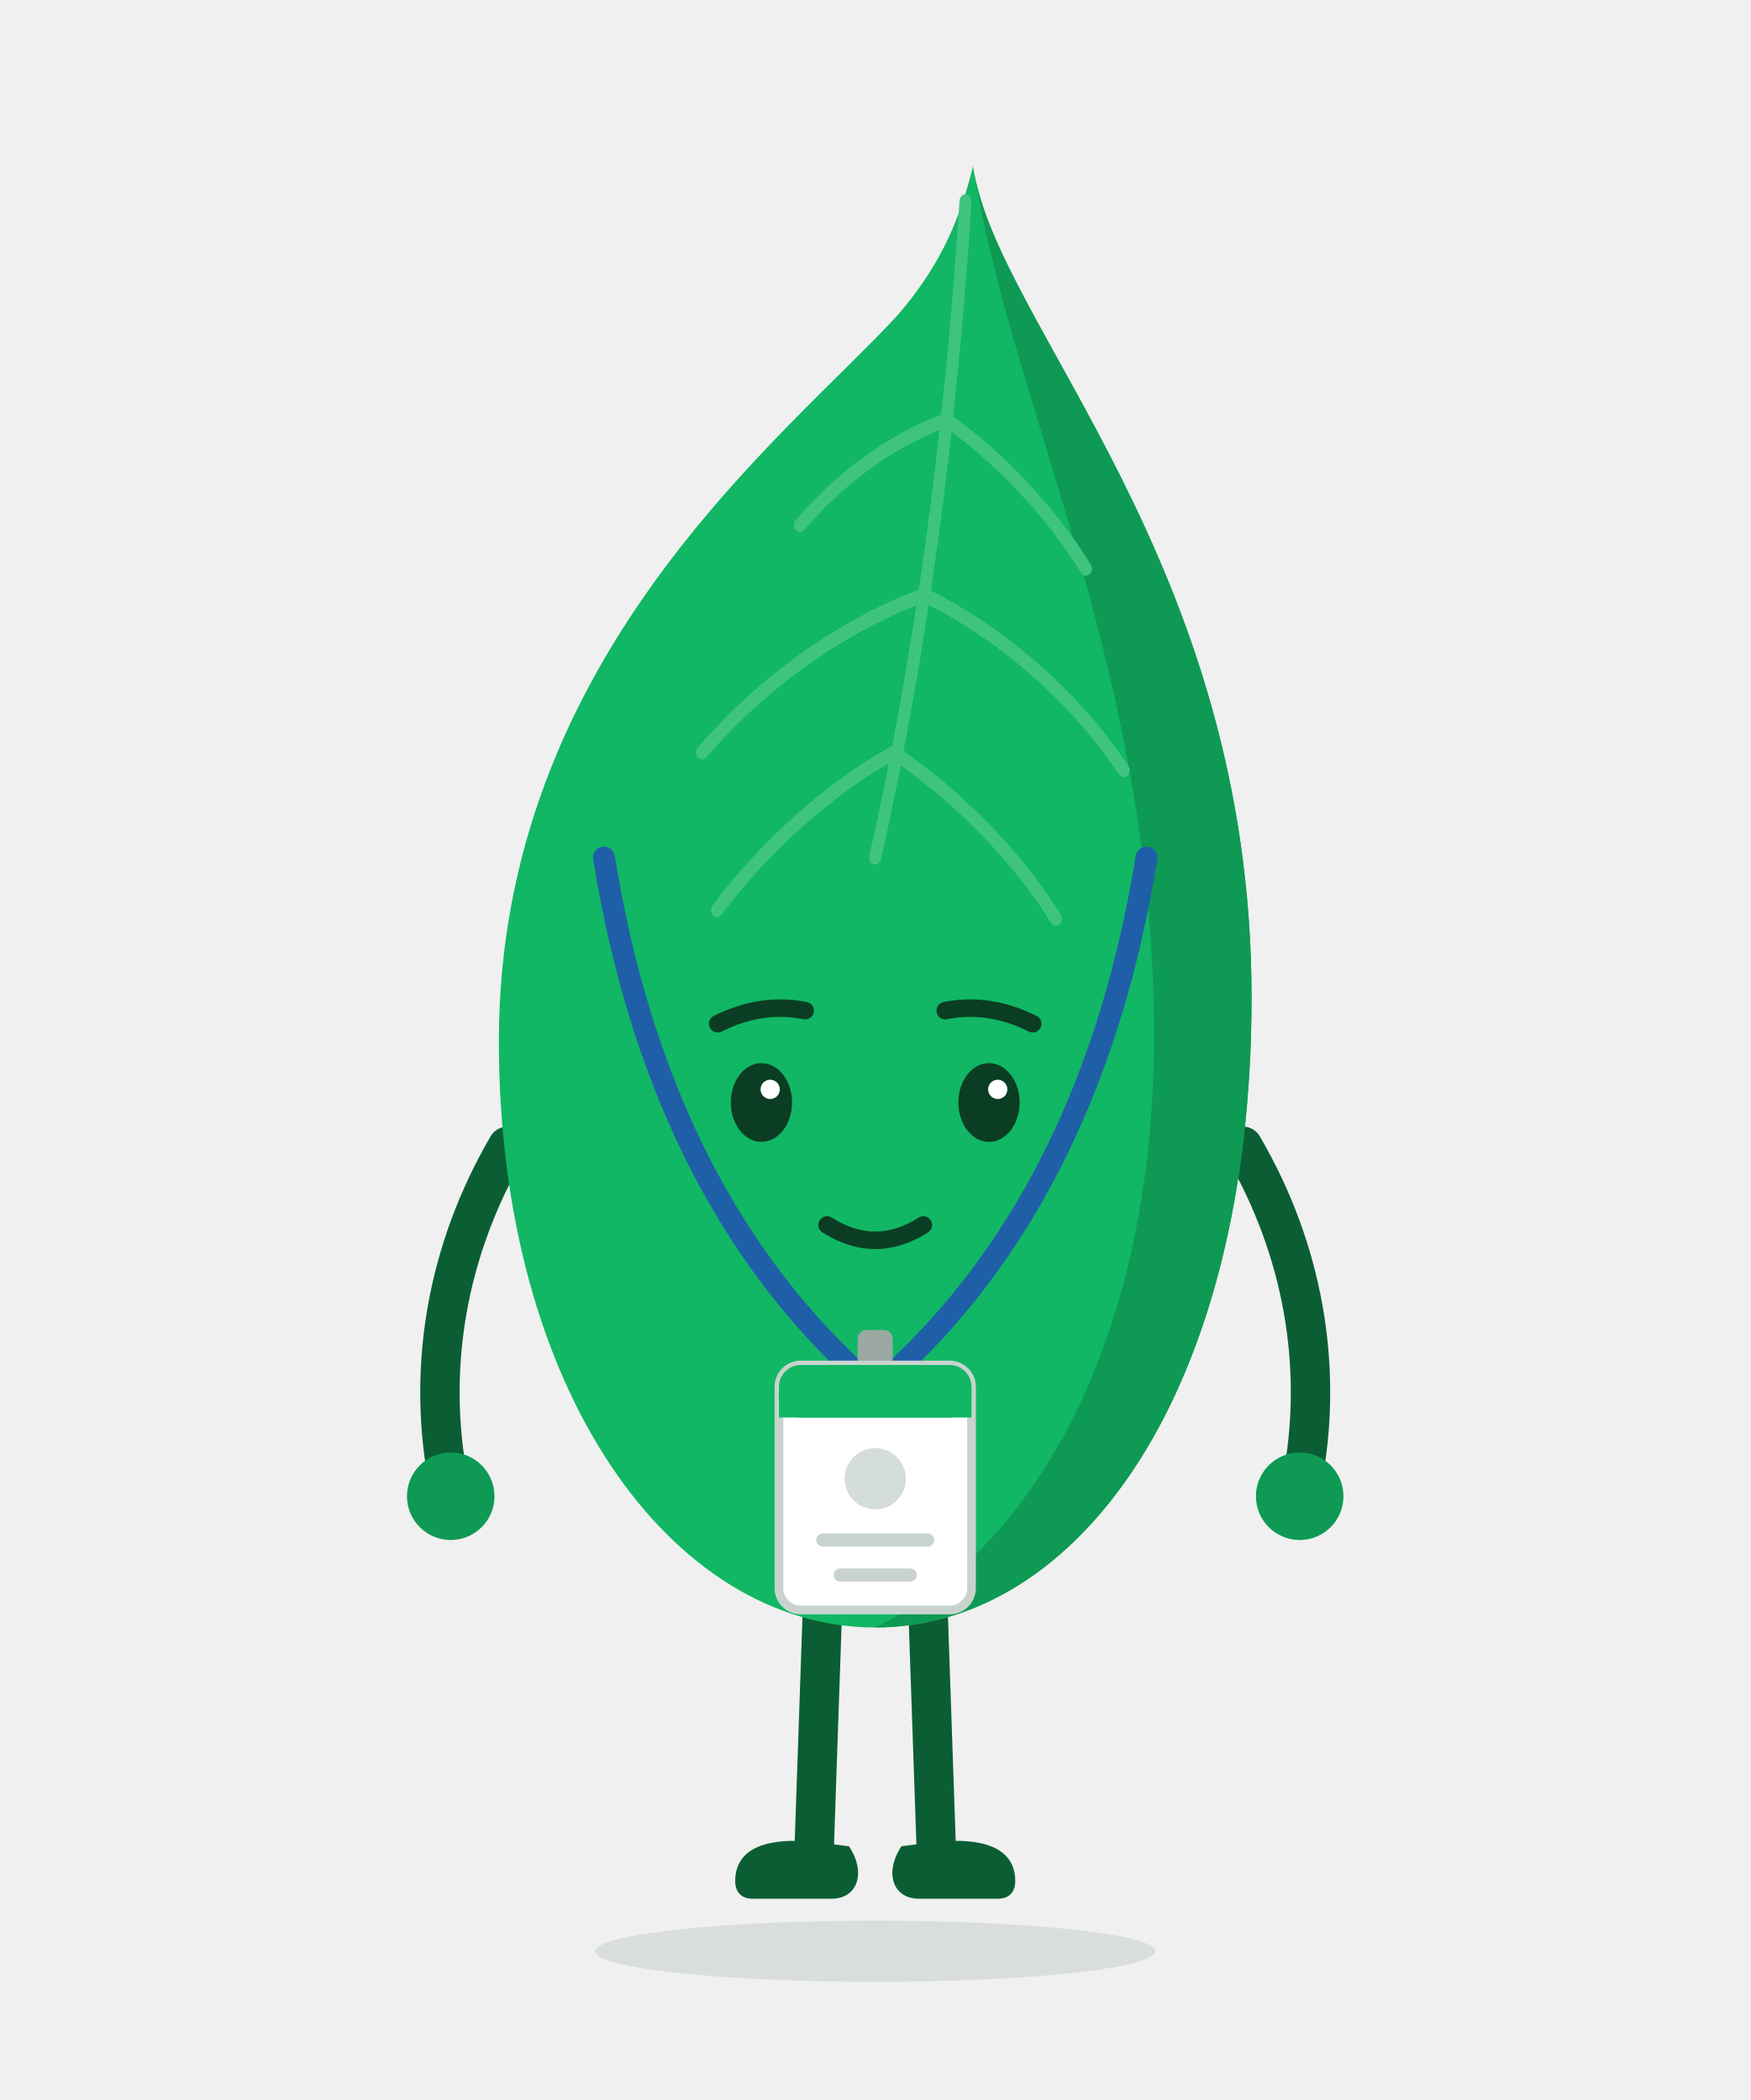
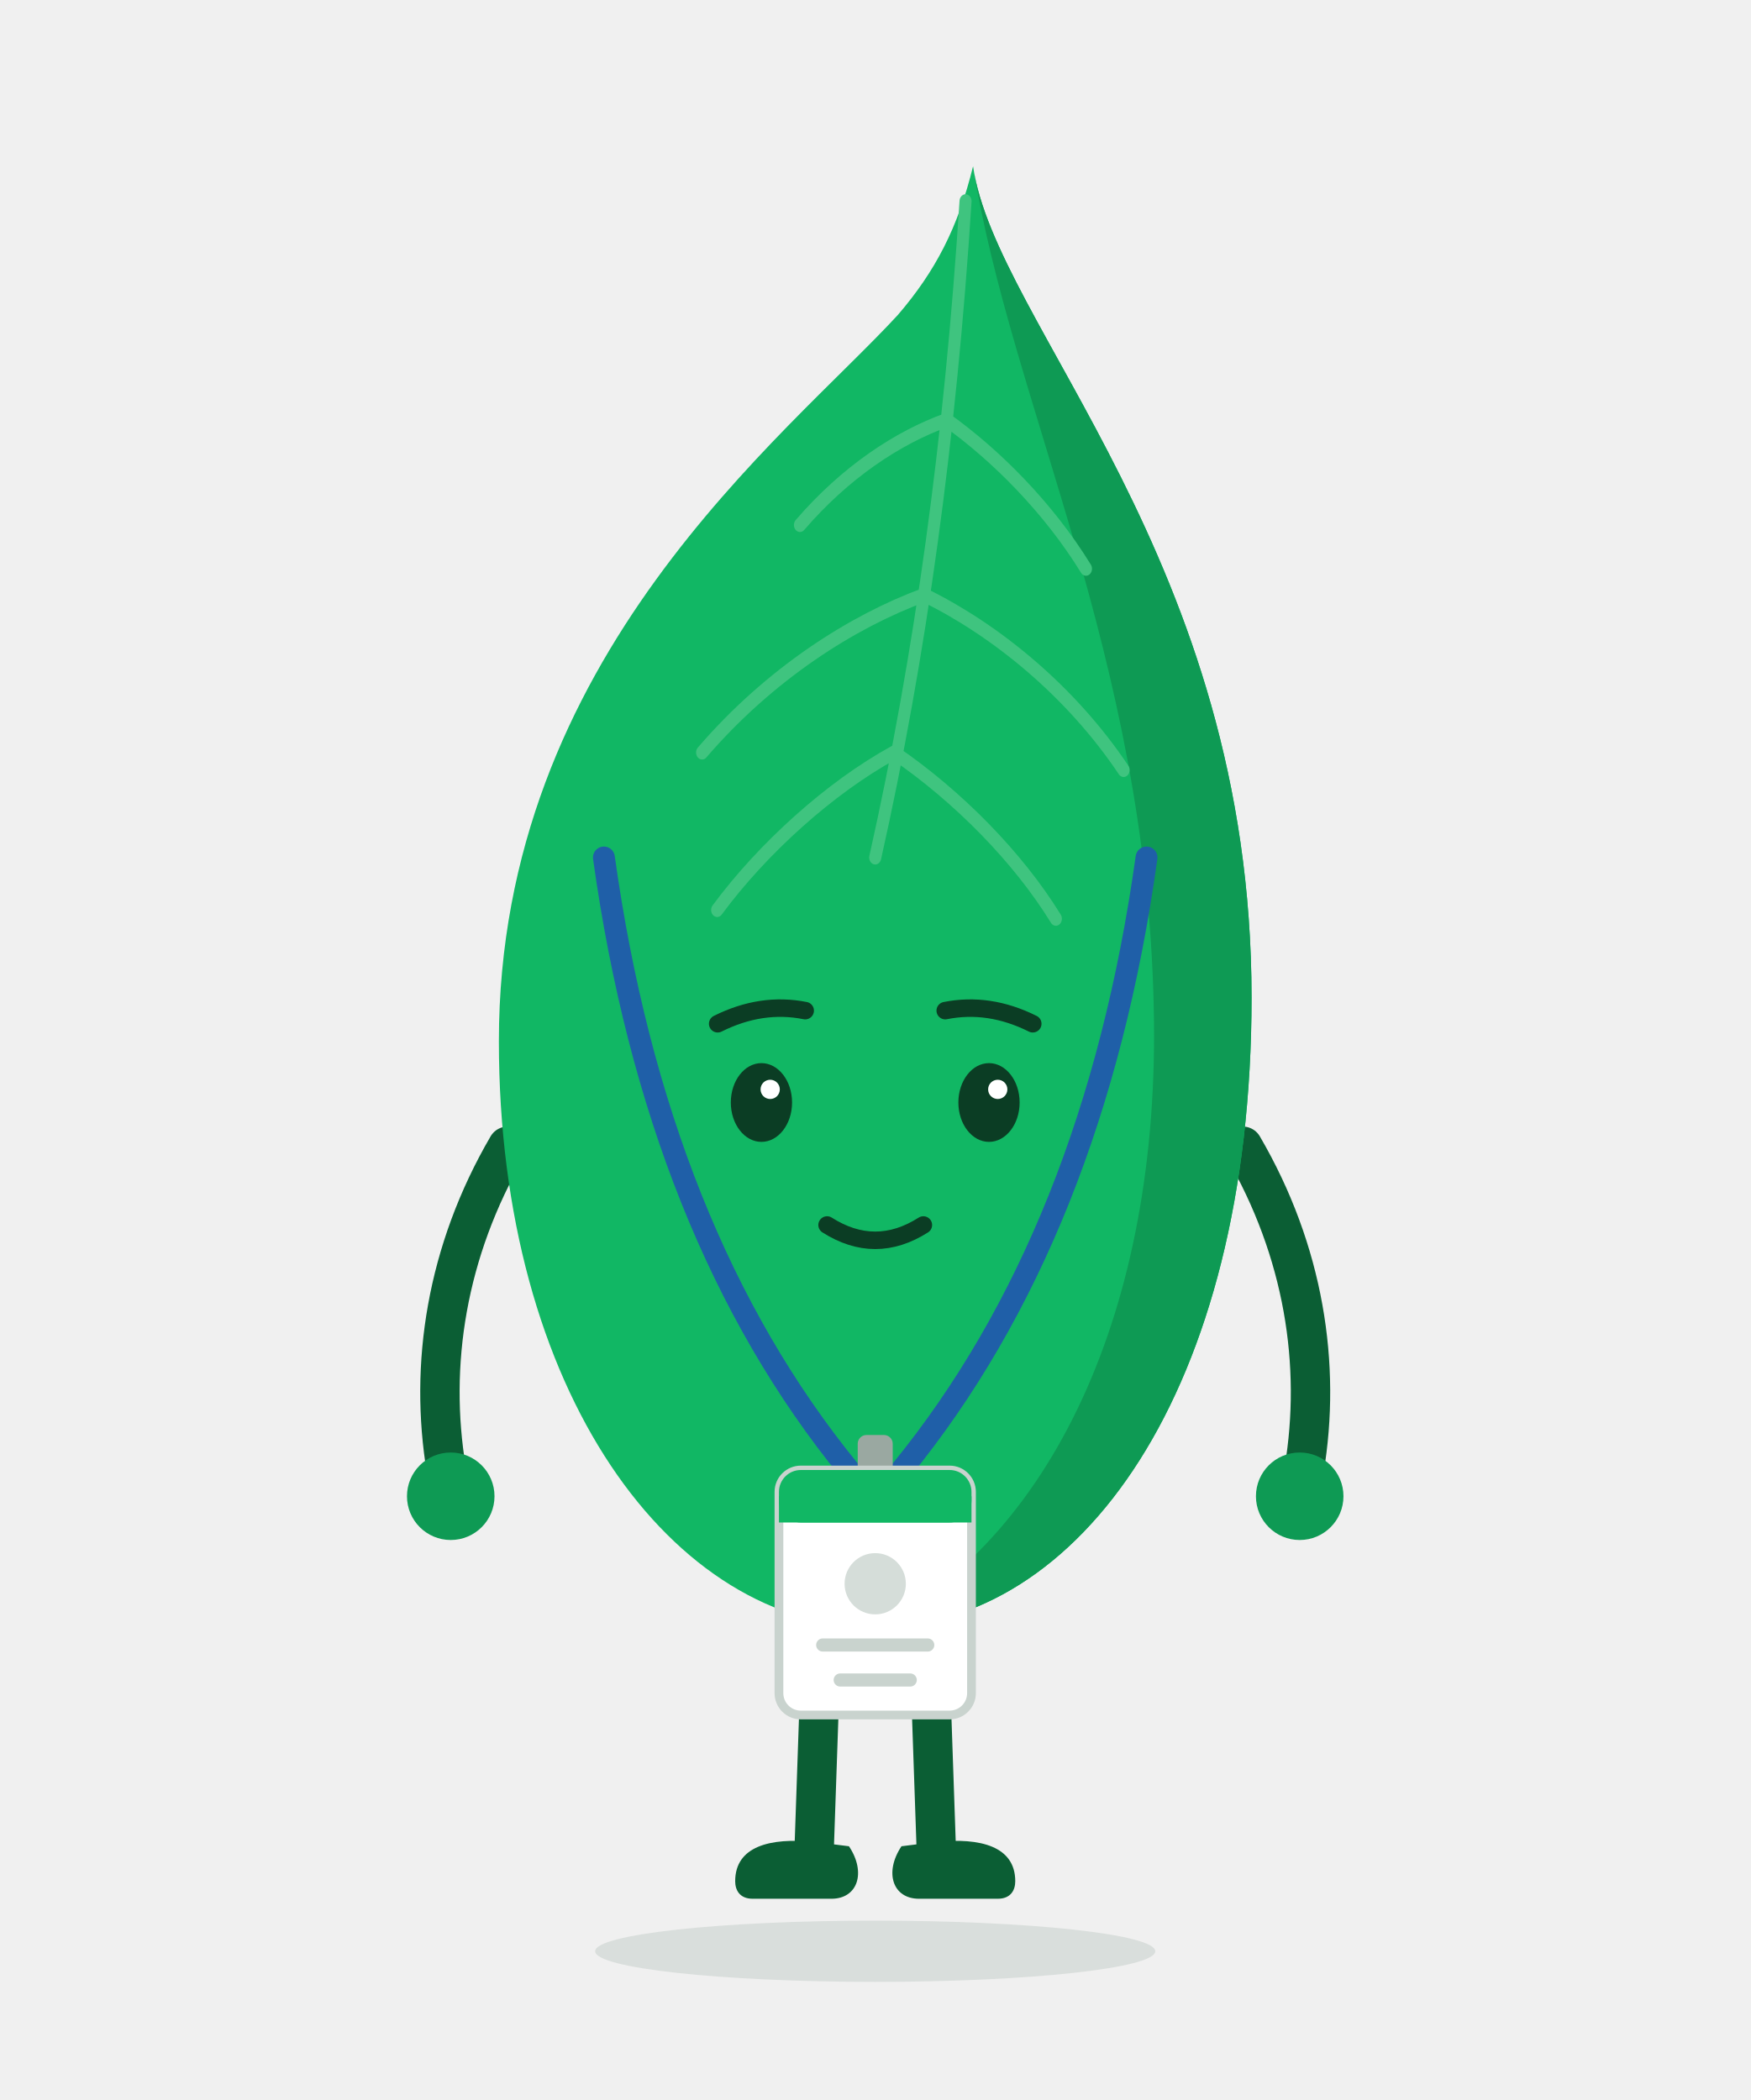
<svg xmlns="http://www.w3.org/2000/svg" viewBox="0 0 400 480" width="400" height="480" role="img" aria-labelledby="t">
  <ellipse cx="200" cy="446" rx="64" ry="7" fill="#0b3d24" opacity=".1" />
  <path d="M188 366 L186 424 M212 366 L214 424" stroke="#0b5e34" stroke-width="9" fill="none" stroke-linecap="round" stroke-linejoin="round" />
  <path d="M168 430 C168 422 176 420 186 421 L194 422 C198 428 196 434 190 434 L172 434 C169 434 168 432 168 430 Z" fill="#0b5e34" />
  <path d="M232 430 C232 422 224 420 214 421 L206 422 C202 428 204 434 210 434 L228 434 C231 434 232 432 232 430 Z" fill="#0b5e34" />
  <path d="M116 262 C102 286 98 312 102 336" stroke="#0b5e34" stroke-width="9" fill="none" stroke-linecap="round" stroke-linejoin="round" />
  <circle cx="103" cy="342" r="10" fill="#0e9a54" />
  <path d="M284 262 C298 286 302 312 298 336" stroke="#0b5e34" stroke-width="9" fill="none" stroke-linecap="round" stroke-linejoin="round" />
  <circle cx="297" cy="342" r="10" fill="#0e9a54" />
  <g transform="translate(200 0) scale(.86 1) translate(-200 0)">
    <path d="M226 38 C232 74 300 128 300 228 C300 318 254 372 200 372 C146 372 100 318 100 238 C100 150 176 100 206 72 C216 62 222 52 226 38 Z" fill="#11b764" />
    <path d="M226 38 C232 74 300 128 300 228 C300 318 254 372 200 372 C246 352 276 300 274 230 C272 150 236 92 226 38 Z" fill="#0e9a54" />
    <path d="M224 46 C220 100 212 150 200 196 M219 96 C232 104 246 116 256 130 M219 96 C206 100 192 108 180 120 M213 136 C232 144 252 158 266 176 M213 136 C194 142 172 154 154 172 M205 172 C222 182 238 196 248 210 M205 172 C188 180 170 194 158 208" fill="none" stroke="#3fc47f" stroke-width="3.2" stroke-linecap="round" stroke-linejoin="round" />
  </g>
  <path d="M164 234 q10 -5 20 -3 M216 231 q10 -2 20 3" fill="none" stroke="#0b3d24" stroke-width="4" stroke-linecap="round" stroke-linejoin="round" />
  <ellipse cx="174" cy="252" rx="7" ry="9" fill="#0b3d24" />
  <ellipse cx="226" cy="252" rx="7" ry="9" fill="#0b3d24" />
  <circle cx="176" cy="249" r="2.2" fill="#fff" />
  <circle cx="228" cy="249" r="2.2" fill="#fff" />
  <path d="M189 280 Q200 287 211 280" fill="none" stroke="#0b3d24" stroke-width="4" stroke-linecap="round" stroke-linejoin="round" />
-   <path d="M138 196 Q150 270 194 312 M262 196 Q250 270 206 312" stroke="#1f5fa8" stroke-width="5" fill="none" stroke-linecap="round" stroke-linejoin="round" />
-   <rect x="196" y="304" width="8" height="10" rx="2" fill="#9aa8a1" />
-   <rect x="178" y="312" width="44" height="56" rx="5" fill="#fff" stroke="#c9d3ce" stroke-width="2" />
-   <rect x="178" y="312" width="44" height="12" rx="5" fill="#11b764" />
-   <rect x="178" y="318" width="44" height="6" fill="#11b764" />
-   <circle cx="200" cy="338" r="7" fill="#d5ddd9" />
-   <path d="M188 352 h24 M192 360 h16" stroke="#c9d3ce" stroke-width="3" stroke-linecap="round" stroke-linejoin="round" />
+   <path d="M138 196 Q150 282 194 336 M262 196 Q250 282 206 336" stroke="#1f5fa8" stroke-width="5" fill="none" stroke-linecap="round" stroke-linejoin="round" />
+   <rect x="196" y="328" width="8" height="10" rx="2" fill="#9aa8a1" />
+   <rect x="178" y="336" width="44" height="56" rx="5" fill="#fff" stroke="#c9d3ce" stroke-width="2" />
+   <rect x="178" y="336" width="44" height="12" rx="5" fill="#11b764" />
+   <rect x="178" y="342" width="44" height="6" fill="#11b764" />
+   <circle cx="200" cy="362" r="7" fill="#d5ddd9" />
+   <path d="M188 376 h24 M192 384 h16" stroke="#c9d3ce" stroke-width="3" stroke-linecap="round" stroke-linejoin="round" />
</svg>
